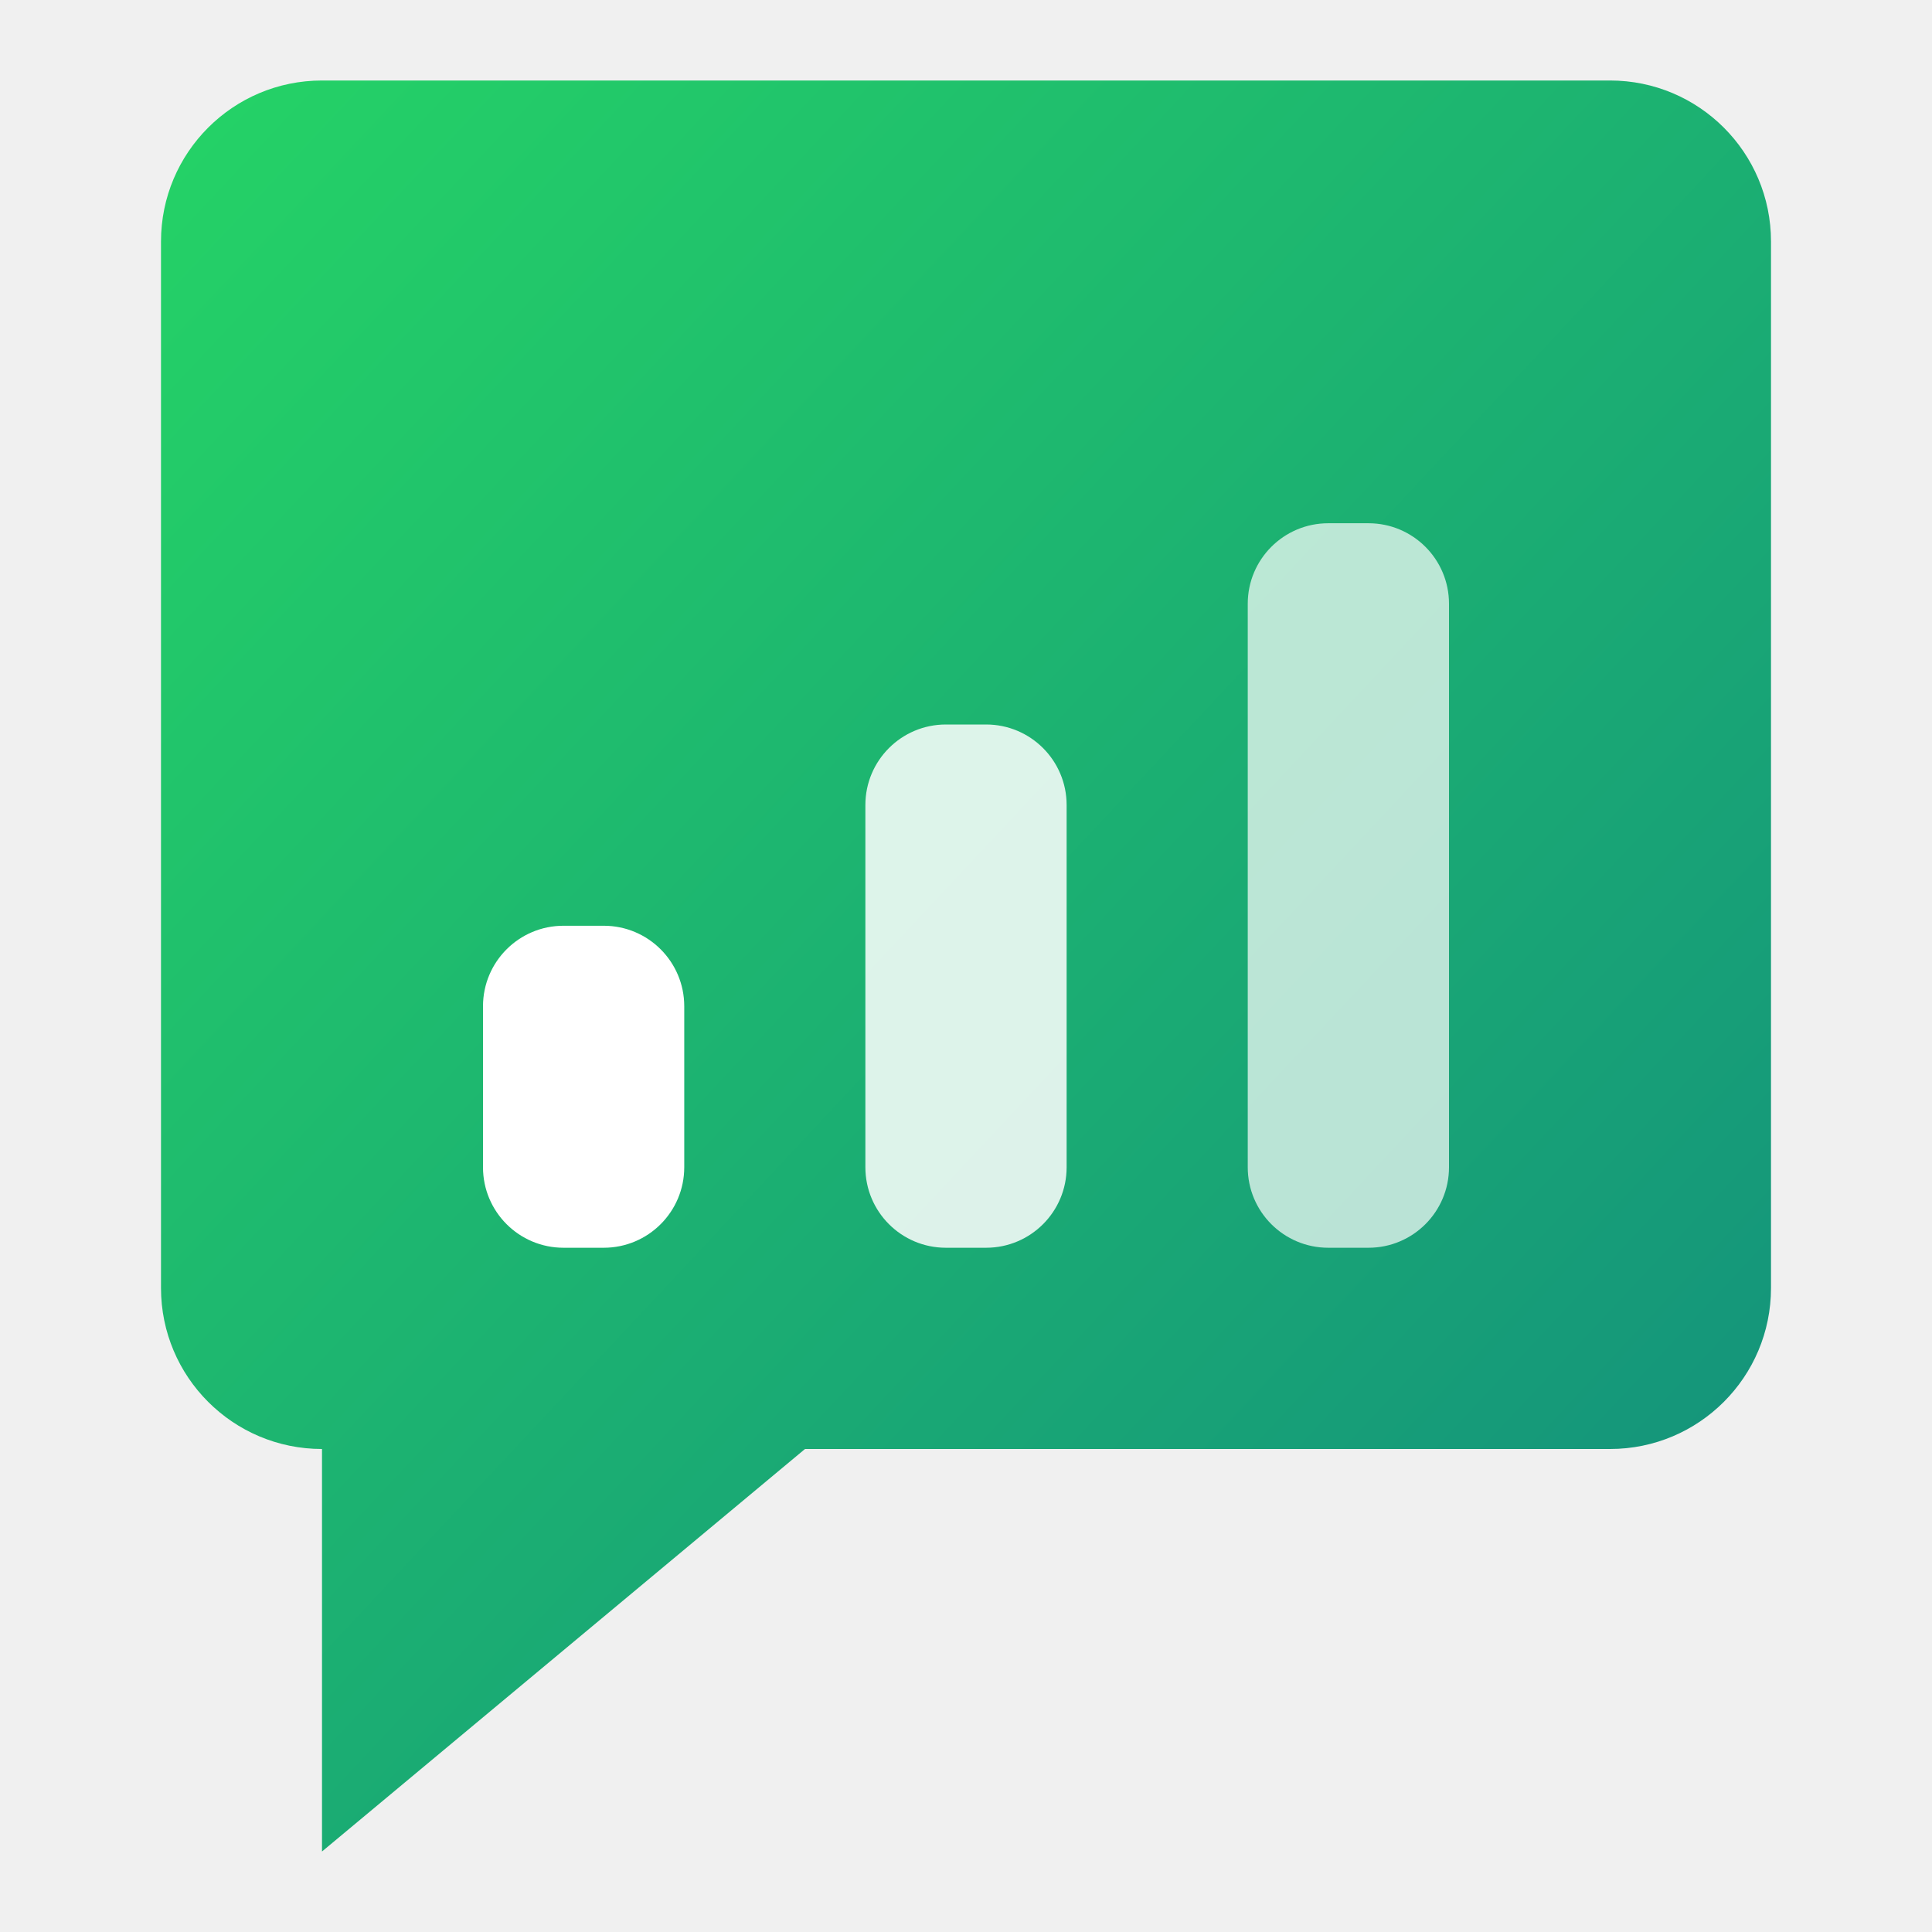
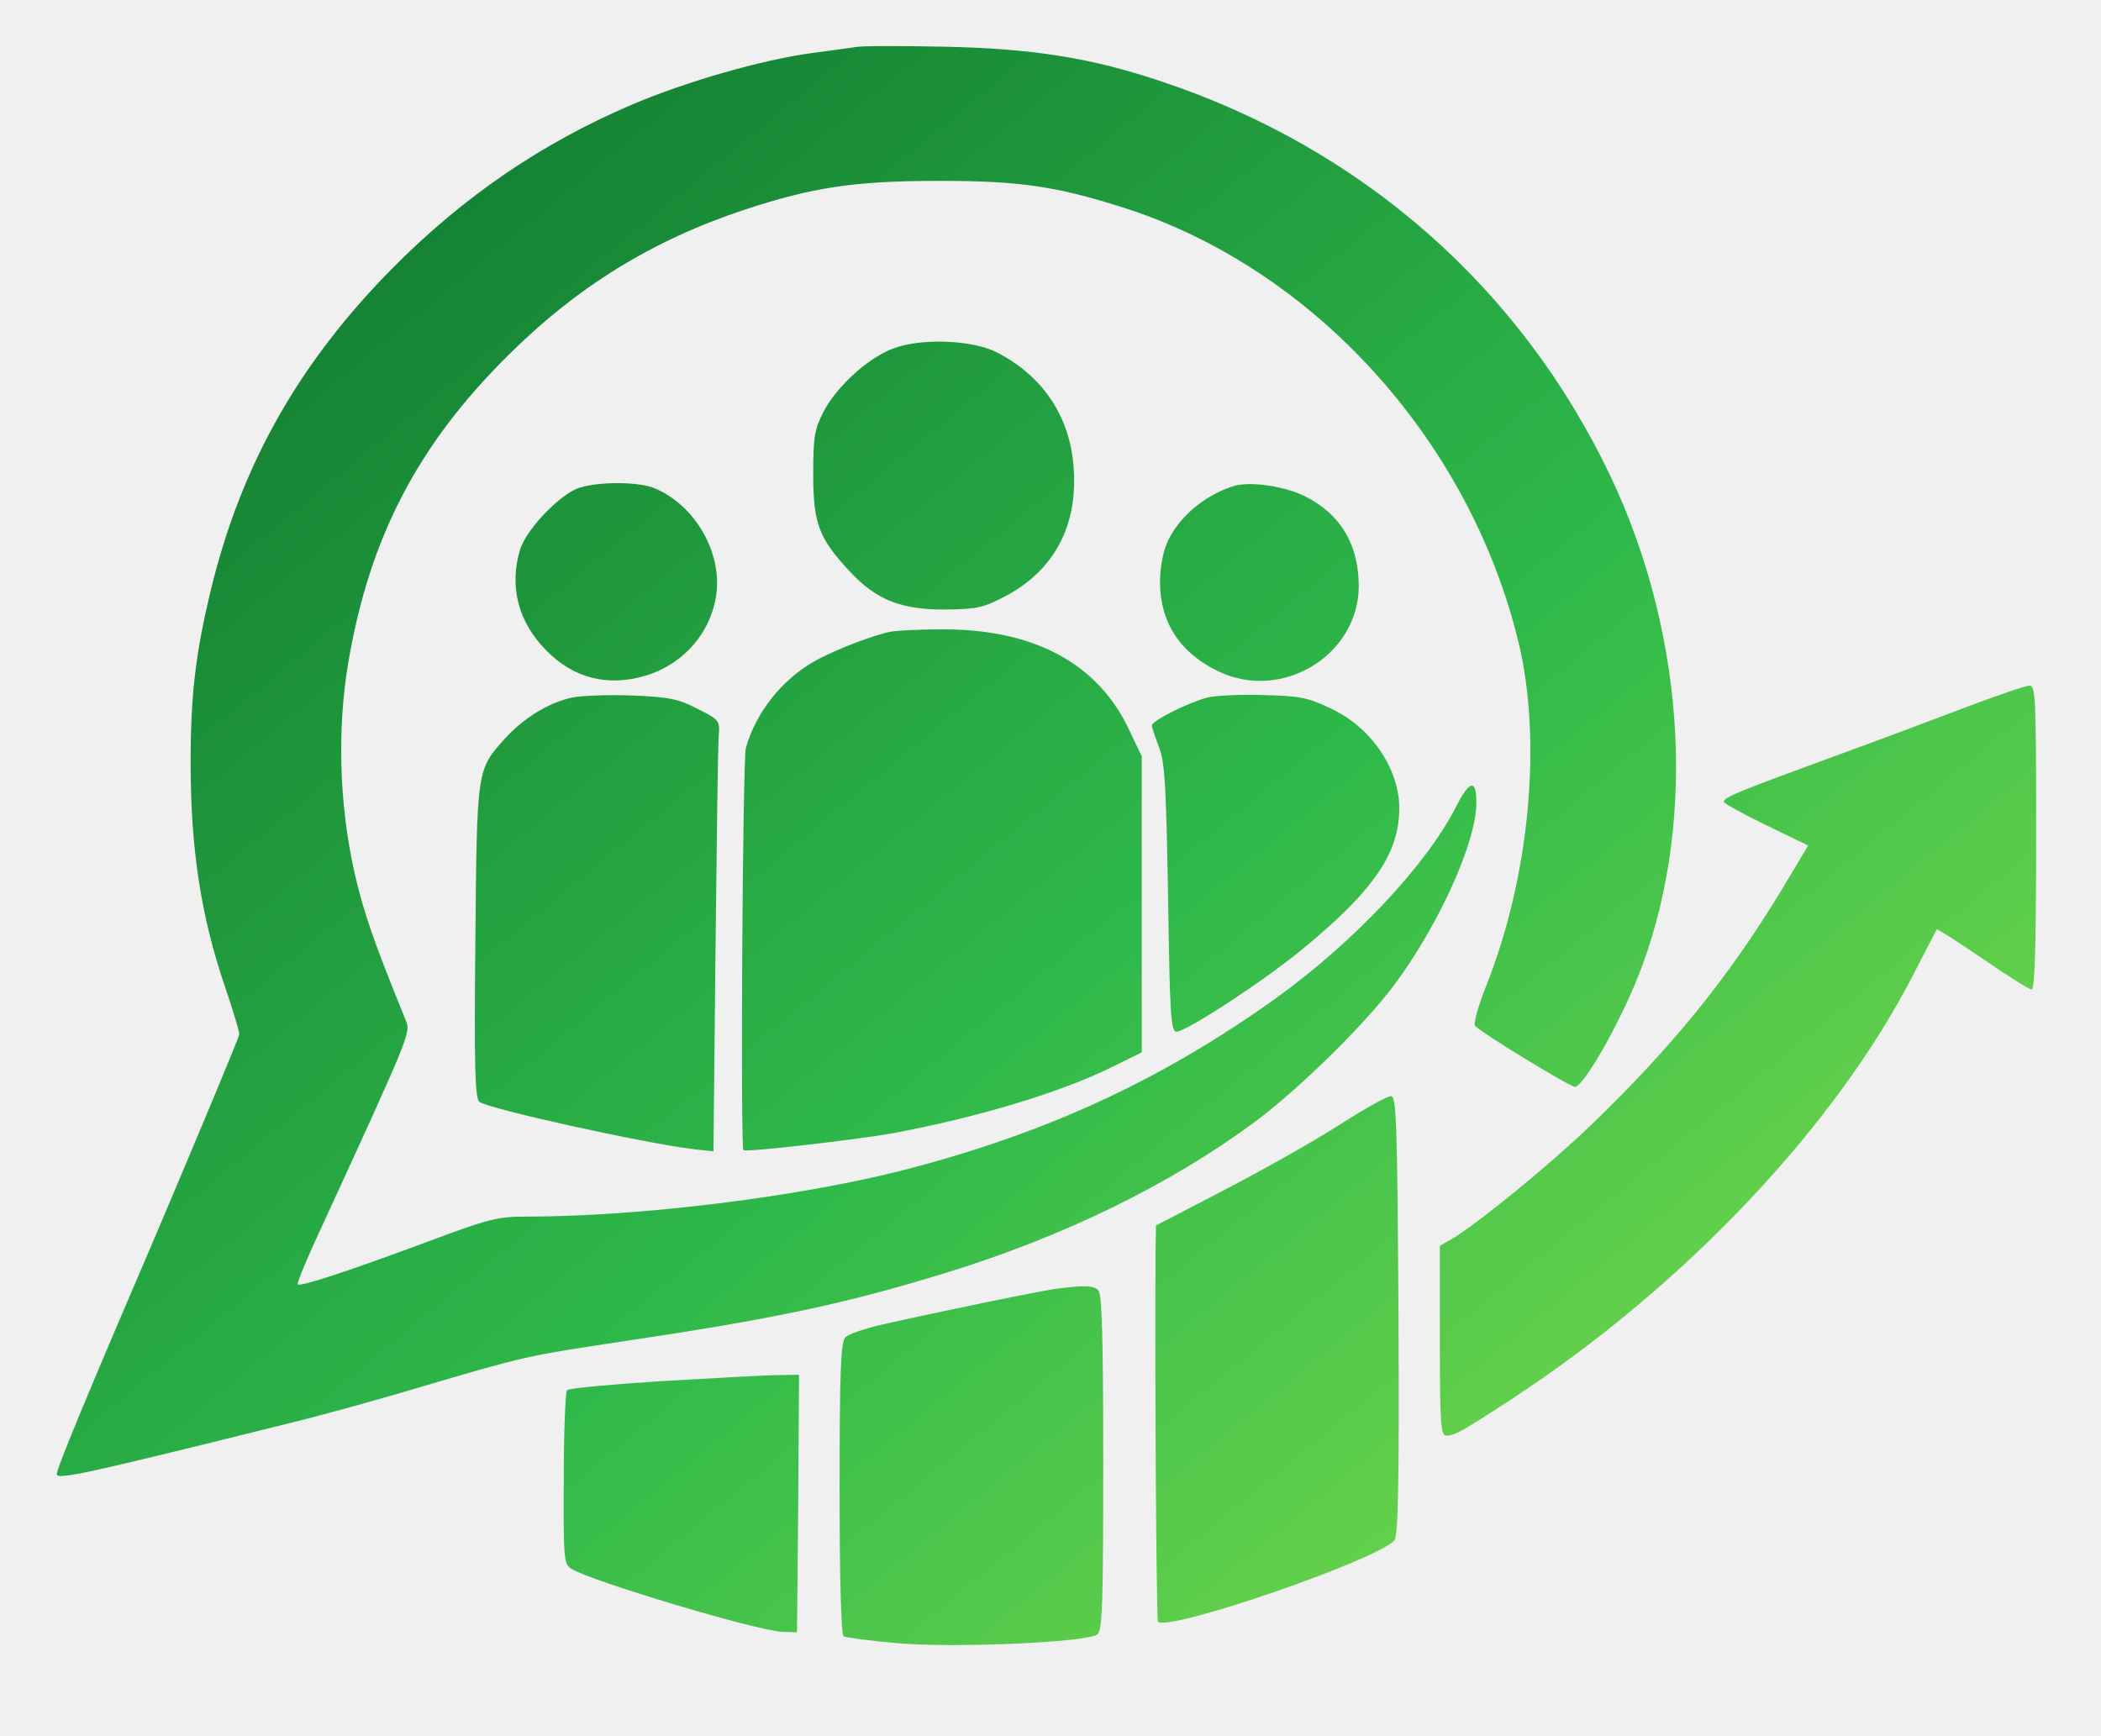
- <svg xmlns="http://www.w3.org/2000/svg" viewBox="0 0 48 48" fill="none">
+ <svg xmlns="http://www.w3.org/2000/svg" viewBox="0 0 518 428" fill="none">
  <defs>
-     <linearGradient id="grad-icon" x1="0" y1="0" x2="1" y2="1">
-       <stop offset="0%" stop-color="#25D366" />
-       <stop offset="100%" stop-color="#128C7E" />
+     <linearGradient id="grad-icon" x1="0%" y1="100%" x2="100%" y2="0%">
+       <stop offset="0%" stop-color="#0B6E2C" />
+       <stop offset="55%" stop-color="#2FB94A" />
+       <stop offset="100%" stop-color="#8CE24C" />
    </linearGradient>
  </defs>
-   <path d="M4 6C4 3.79 5.79 2 8 2H40C42.21 2 44 3.79 44 6V32C44 34.21 42.21 36 40 36H20L8 46V36H8C5.79 36 4 34.21 4 32V6Z" fill="url(#grad-icon)" />
-   <rect x="12" y="23" width="5" height="8" rx="2" fill="white" />
-   <rect x="21.5" y="18" width="5" height="13" rx="2" fill="white" opacity="0.85" />
-   <rect x="31" y="13" width="5" height="18" rx="2" fill="white" opacity="0.7" />
+   <g transform="translate(0,428) scale(0.1,-0.1)" fill="url(#grad-icon)" stroke="none">
+     <path d="M2110 4164 c-14 -2 -63 -9 -110 -15 -123 -17 -308 -70 -442 -127 -224 -96 -414 -226 -588 -401 -232 -234 -374 -485 -449 -791 -39 -161 -51 -263 -51 -430 0 -213 25 -379 86 -557 19 -55 34 -107 34 -113 0 -7 -91 -224 -201 -484 -182 -424 -249 -587 -249 -601 0 -15 73 1 571 125 86 21 234 62 330 91 254 75 256 75 479 109 385 57 561 94 811 171 290 89 554 218 762 372 108 80 268 237 342 335 111 148 205 355 205 452 0 59 -16 57 -49 -7 -72 -144 -251 -334 -443 -473 -285 -204 -569 -335 -923 -426 -260 -66 -648 -114 -928 -114 -71 0 -93 -6 -235 -59 -196 -73 -322 -115 -328 -108 -3 2 25 69 62 148 205 446 217 473 206 499 -83 204 -105 269 -128 368 -38 170 -43 356 -15 520 52 305 170 533 390 752 172 172 358 287 587 363 167 55 270 71 479 71 199 0 288 -13 455 -66 467 -149 851 -570 973 -1068 60 -244 29 -582 -80 -854 -19 -48 -31 -92 -26 -96 25 -23 234 -150 246 -150 20 0 101 140 150 258 152 369 128 846 -62 1247 -221 465 -612 809 -1107 974 -175 59 -322 82 -544 86 -102 2 -196 2 -210 -1z M2206 3422 c-62 -21 -143 -94 -176 -158 -22 -43 -25 -62 -25 -154 0 -121 14 -158 91 -240 65 -70 128 -94 236 -93 77 1 92 4 149 34 119 64 177 174 166 317 -9 125 -76 225 -189 283 -58 30 -182 36 -252 11z M1431 3078 c-47 -13 -134 -103 -149 -154 -27 -91 -4 -178 64 -247 68 -70 153 -91 246 -63 96 29 165 111 175 208 10 103 -57 214 -153 254 -38 16 -132 17 -183 2z M3040 3081 c-74 -24 -138 -80 -164 -143 -9 -21 -16 -62 -16 -93 0 -100 50 -176 145 -221 156 -74 344 40 345 210 0 102 -44 177 -130 221 -53 27 -140 39 -180 26z M2200 2723 c-39 -6 -141 -45 -189 -72 -82 -45 -147 -127 -172 -215 -8 -27 -14 -984 -6 -992 6 -6 273 25 365 41 211 39 416 101 542 163 l75 37 0 365 0 365 -32 67 c-78 165 -239 249 -468 246 -49 0 -101 -3 -115 -5z M4855 2539 c-71 -27 -220 -83 -330 -123 -238 -87 -275 -102 -275 -113 0 -4 47 -30 105 -58 l103 -50 -67 -112 c-132 -217 -269 -385 -469 -578 -102 -98 -275 -239 -339 -278 l-33 -19 0 -234 c0 -206 2 -234 16 -234 21 0 41 12 158 88 430 281 803 676 996 1054 29 57 54 104 55 106 2 2 53 -31 113 -72 61 -42 115 -76 121 -76 8 0 11 112 11 375 0 351 -1 375 -17 374 -10 0 -76 -23 -148 -50z M1411 2560 c-57 -12 -119 -50 -164 -99 -72 -80 -71 -72 -75 -502 -3 -309 -1 -388 10 -396 21 -17 405 -102 530 -117 l47 -5 5 492 c3 271 6 510 8 532 3 38 2 40 -52 67 -48 25 -70 29 -160 33 -58 2 -125 0 -149 -5z M2977 2560 c-46 -12 -137 -57 -137 -69 0 -5 8 -28 17 -52 15 -37 18 -95 23 -374 4 -290 7 -330 21 -329 27 2 218 127 312 205 175 144 237 236 237 347 -1 98 -70 199 -169 245 -56 27 -77 31 -165 33 -56 2 -118 -1 -139 -6z M3305 1508 c-60 -39 -188 -111 -282 -160 l-173 -90 -1 -66 c-2 -308 2 -906 6 -911 26 -25 543 153 583 201 9 12 12 133 10 554 -3 470 -5 539 -18 541 -8 1 -64 -30 -125 -69z M2610 1103 c-35 -4 -298 -58 -439 -90 -41 -10 -80 -23 -87 -31 -11 -11 -14 -84 -14 -372 0 -227 4 -361 10 -365 5 -3 66 -11 133 -17 144 -12 468 2 493 22 12 11 14 77 14 424 0 307 -3 415 -12 424 -12 12 -29 13 -98 5z M1626 874 c-121 -8 -223 -17 -228 -22 -4 -4 -8 -102 -8 -217 -1 -198 0 -211 18 -223 46 -30 460 -154 522 -156 l35 -1 3 318 2 317 -62 -1 c-35 -1 -162 -8 -282 -15z" />
+   </g>
</svg>
